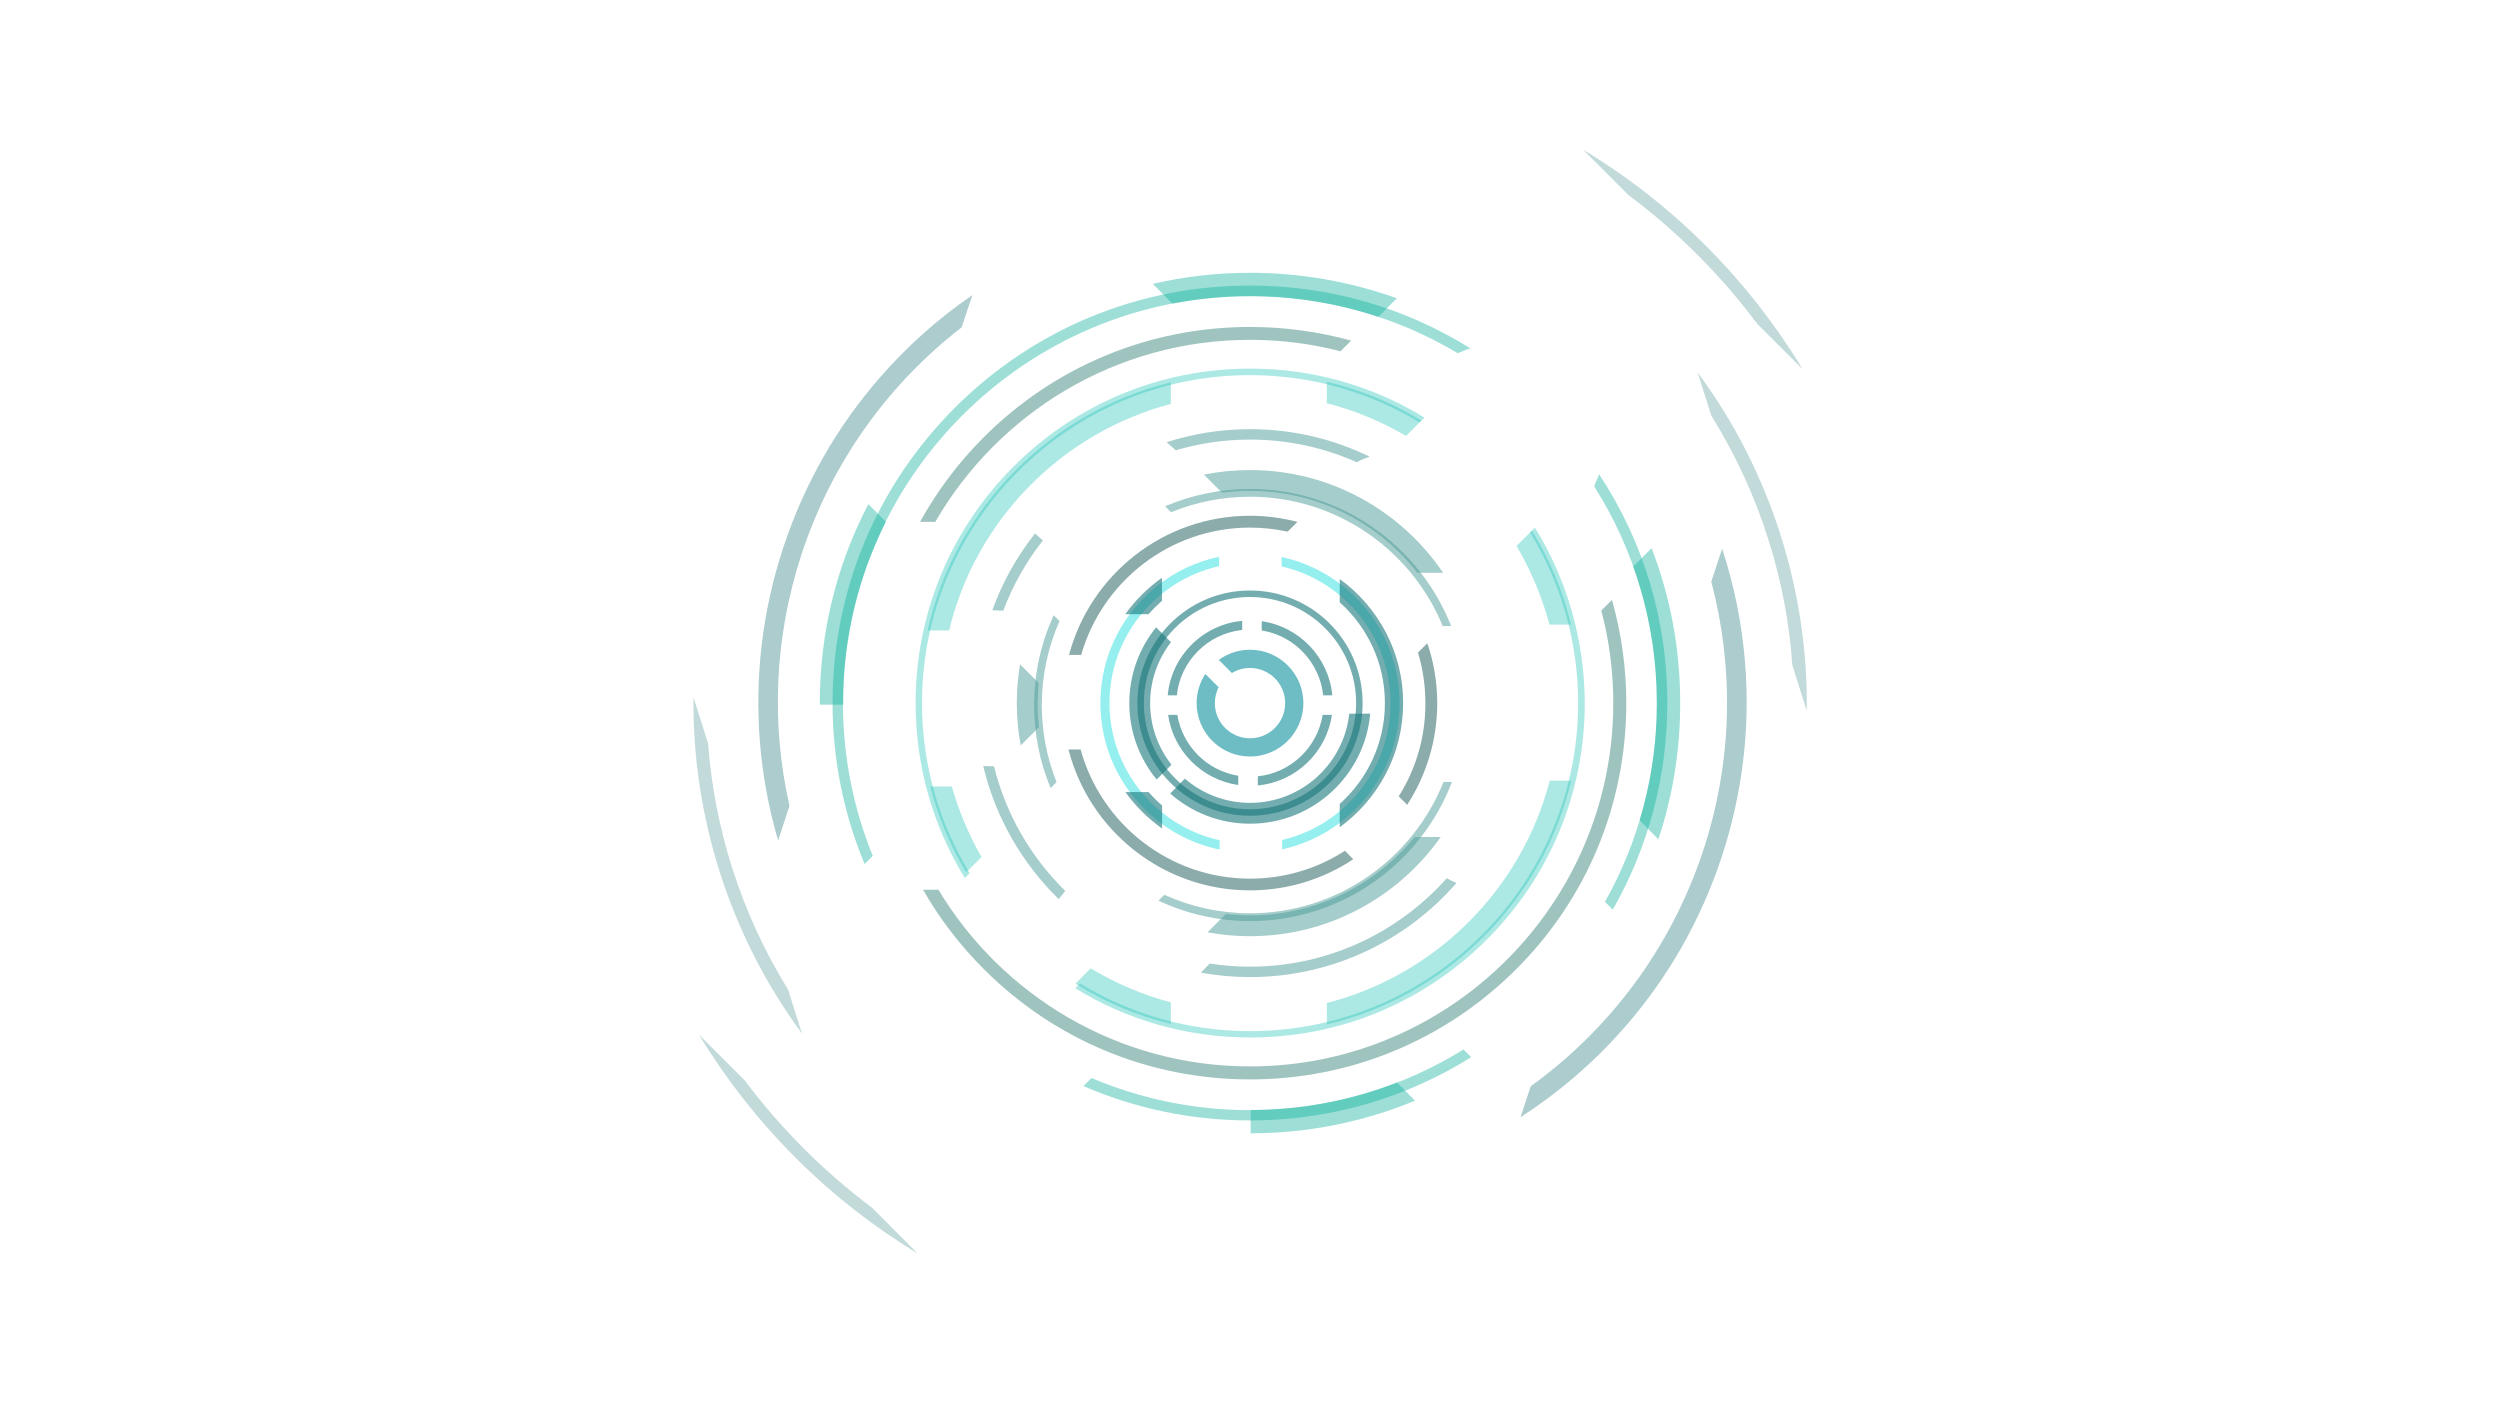
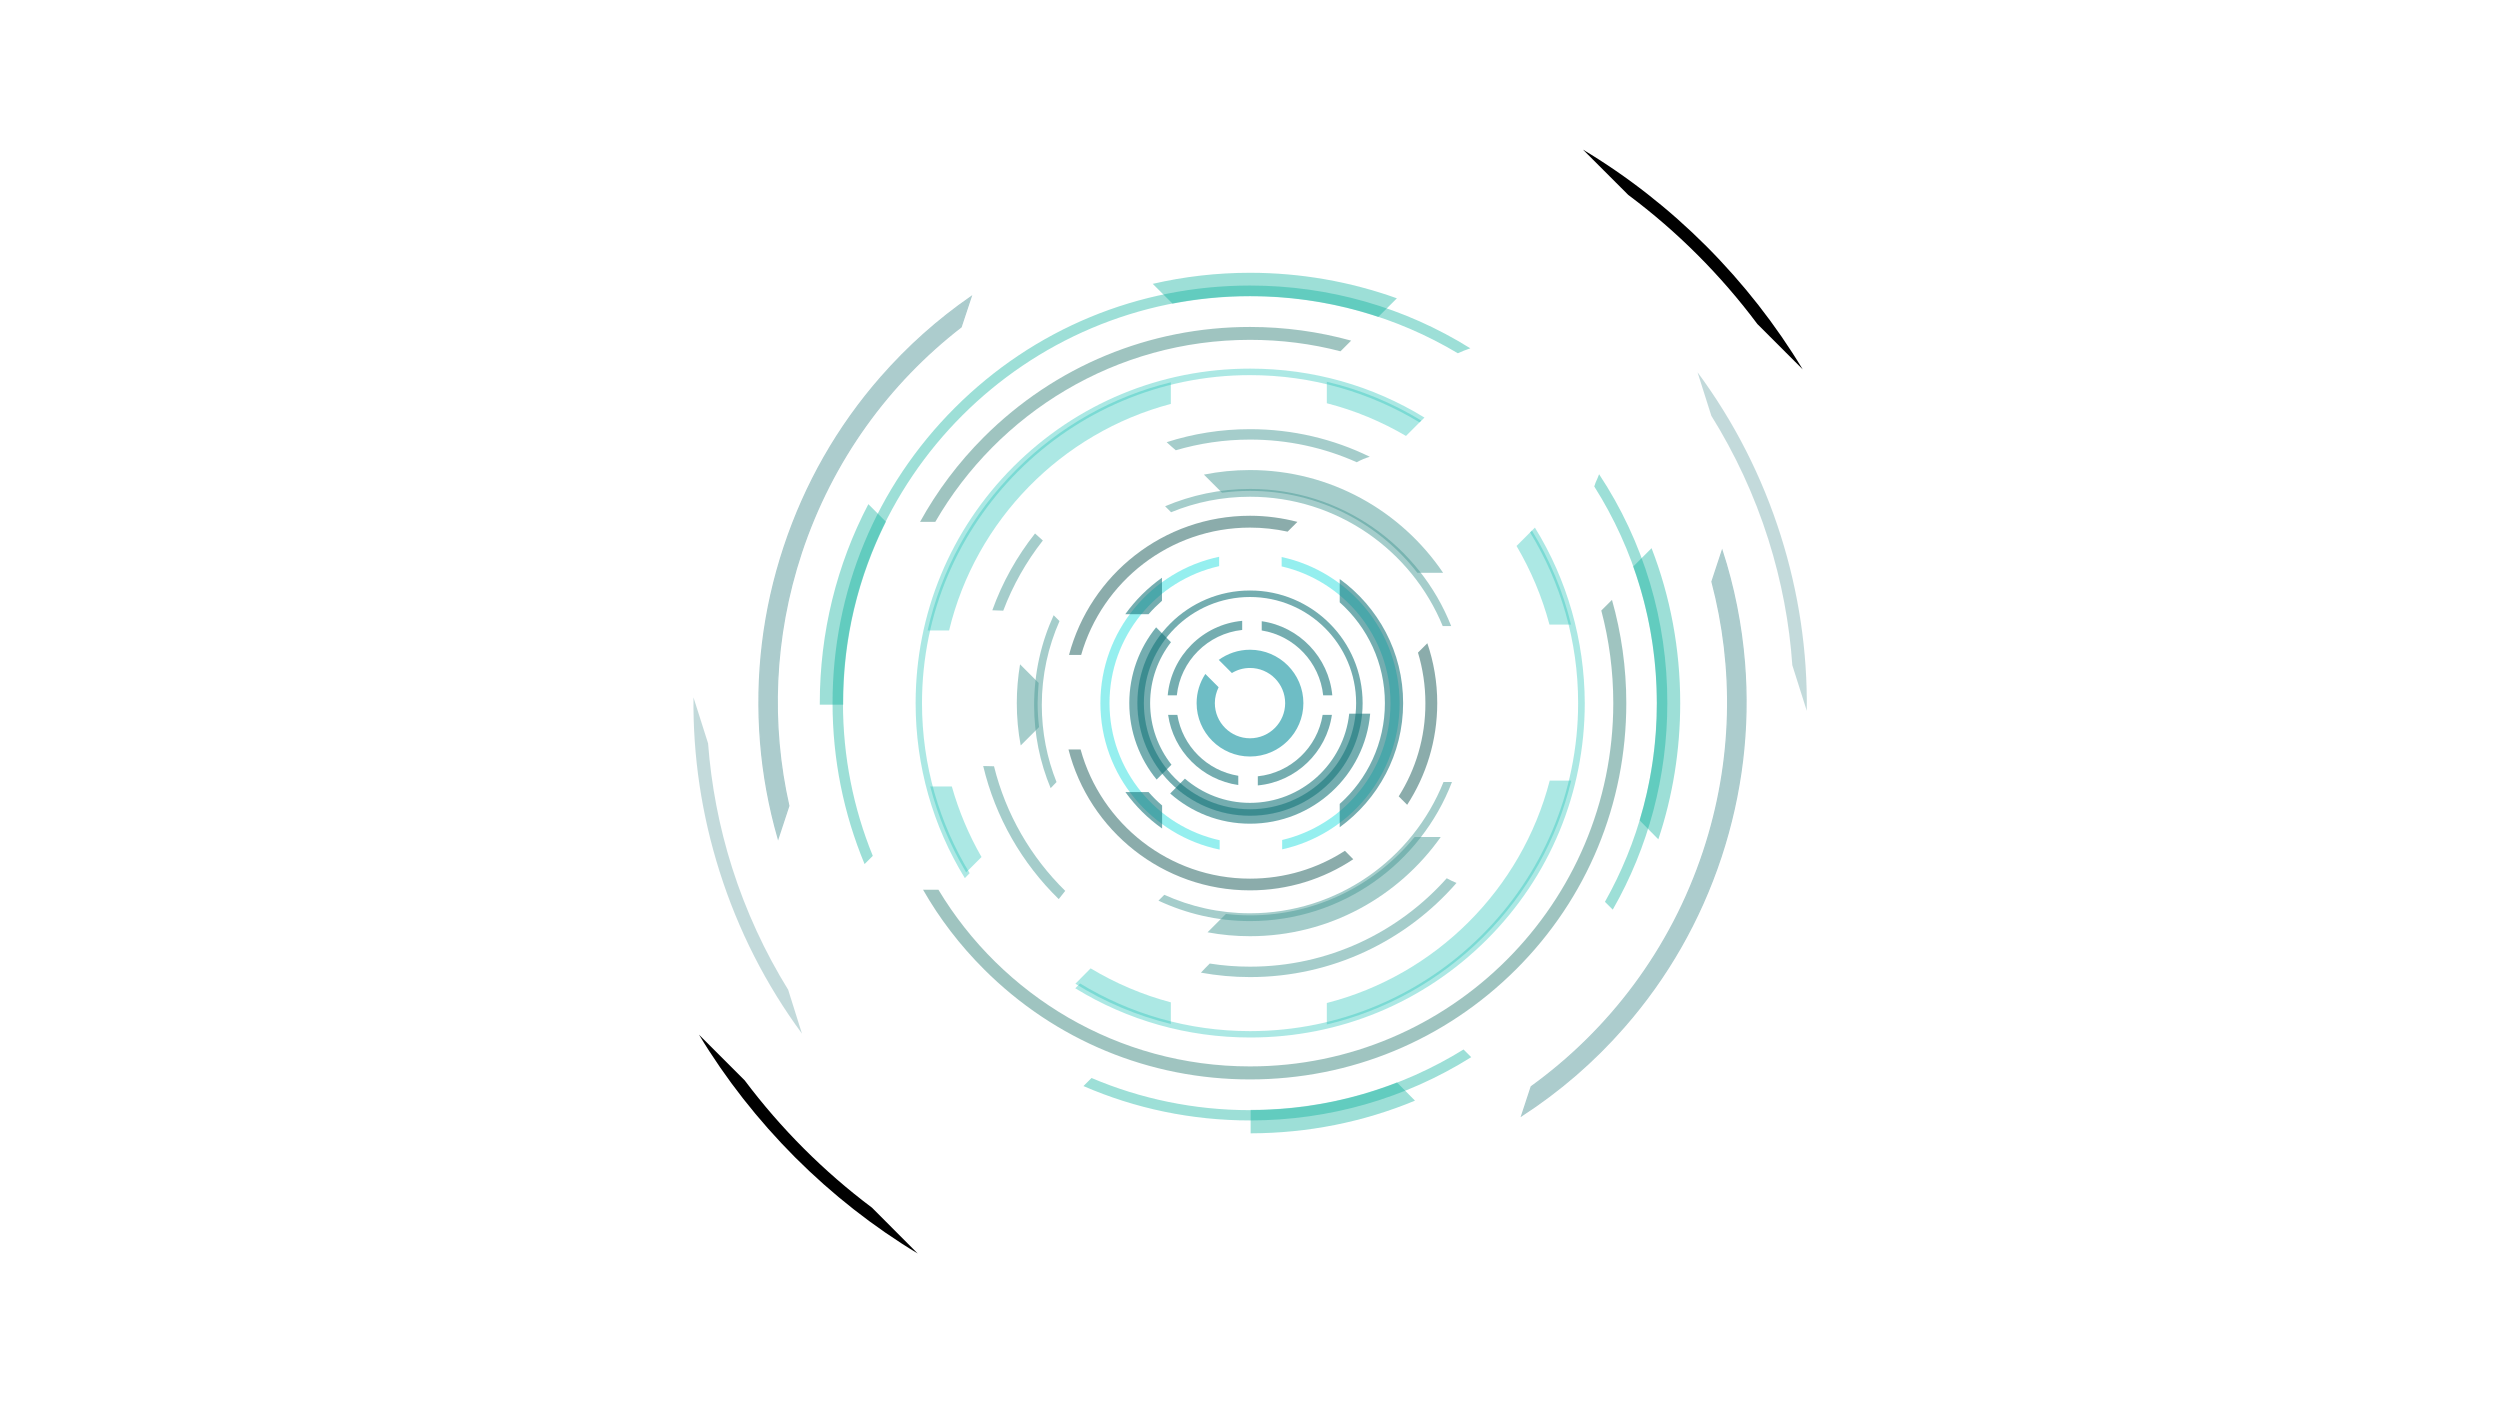
<svg xmlns="http://www.w3.org/2000/svg" version="1.1" id="Layer_1" x="0px" y="0px" viewBox="0 0 1920 1080" style="enable-background:new 0 0 1920 1080;" xml:space="preserve">
  <style type="text/css">
	.st0{fill:#30A1AD;opacity:0.7;}
	.st1{fill:#18777C;opacity:0.6;}
	.st2{fill:none;stroke:#18777C;stroke-width:5;stroke-miterlimit:10;opacity:0.6;}
	.st3{fill:#2BE0E0;opacity:0.5;}
	.st4{fill:#175957;opacity:0.5;}
	.st5{fill:#4B9B97;opacity:0.5;}
	.st6{fill:#30C6BB;opacity:0.4;}
	.st7{fill:#106B62;opacity:0.4;}
	.st8{fill:#09AF9B;opacity:0.4;}
	.st9{fill:#116C70;stroke:#116C70;stroke-miterlimit:10;opacity:0.35;}
	.st10{fill:#116C70;opacity:0.25;}
</style>
  <defs>
    <style>
			@-webkit-keyframes dash {
				from {
					transform:rotate(0deg);				}
				to {
					transform:rotate(360deg);	
				}
			}
+ 			@-webkit-keyframes fadein7 {
+ 				from {
+ 					opacity:0;				}
+ 				to {
+ 					opacity:0.7;	
+ 				}
+ 			}
+ 			@-webkit-keyframes fadein6 {
+ 				from {
+ 					opacity:0;				}
+ 				to {
+ 					opacity:0.6;	
+ 				}
+ 			}
+ 			@-webkit-keyframes fadein5 {
+ 				from {
+ 					opacity:0;				}
+ 				to {
+ 					opacity:0.5;	
+ 				}
+ 			}
+ 			@-webkit-keyframes fadein4 {
+ 				from {
+ 					opacity:0;				}
+ 				to {
+ 					opacity:0.4;	
+ 				}
+ 			}
+ 			@-webkit-keyframes fadein3 {
+ 				from {
+ 					opacity:0;				}
+ 				to {
+ 					opacity:0.3;	
+ 				}
+ 			}
			@-webkit-keyframes dash1 {
				from {
					transform:rotate(0deg);				}
				to {
					transform:rotate(-360deg);	
				}
			}
+ 
			.st1 {
				-webkit-animation: dash1 15s linear forwards;
				-o-animation: dash1 15s linear forwards;
				animation:dash1 15s linear forward;
				animation-iteration-count: infinite;
				transform-origin:50% 50%;
			}
			.st2 {
				-webkit-animation: dash 15s linear forwards;
				-o-animation: dash 15s linear forwards;
				animation:dash 15s linear forward;
				animation-iteration-count: infinite;
				transform-origin:50% 50%;
			}
			.st3 {
				-webkit-animation: dash1 18s linear forwards;
				-o-animation: dash1 18s linear forwards;
				animation:dash1 18s linear forward;
				animation-iteration-count: infinite;
				transform-origin:50% 50%;
			}
			.st4 {
				-webkit-animation: dash 19s linear forwards;
				-o-animation: dash 19s linear forwards;
				animation:dash 19s linear forward;
				animation-iteration-count: infinite;
				transform-origin:50% 50%;
			}
			.st5 {
				-webkit-animation: dash1 19s linear forwards;
				-o-animation: dash1 19s linear forwards;
				animation:dash1 19s linear forward;
				animation-iteration-count: infinite;
				transform-origin:50% 50%;
			}
			.st6 {
				-webkit-animation: dash 20s linear forwards;
				-o-animation: dash 20s linear forwards;
				animation:dash 20s linear forward;
				animation-iteration-count: infinite;
				transform-origin:50% 50%;
			}
			.st7 {
				-webkit-animation: dash1 20s linear forwards;
				-o-animation: dash1 20s linear forwards;
				animation:dash1 20s linear forward;
				animation-iteration-count: infinite;
				transform-origin:50% 50%;
			}
			.st8 {
				-webkit-animation: dash 21s linear forwards;
				-o-animation: dash 21s linear forwards;
				animation:dash 21s linear forward;
				animation-iteration-count: infinite;
				transform-origin:50% 50%;
			}
			.st9 {
				-webkit-animation: dash1 23s linear forwards;
				-o-animation: dash1 23s linear forwards;
				animation:dash1 23s linear forward;
				animation-iteration-count: infinite;
				transform-origin:50% 50%;
			}	
			.st10 {
				-webkit-animation: dash 24s linear forwards;
				-o-animation: dash 24s linear forwards;
				animation:dash 24s linear forward;
+ 				animation-iteration-count: infinite;
+ 				transform-origin:50% 50%;
+ 			}	
+ 			.st11 {
+ 				-webkit-animation: dash1 25s linear forwards;
+ 				-o-animation: dash1 25s linear forwards;
+ 				animation:dash1 25s linear forward;
				animation-iteration-count: infinite;
				transform-origin:50% 50%;
			}		
		</style>
  </defs>
  <path class="st0" d="M960,499c-9,0-17.2,2.9-24,7.8c3.4,3.4,6.7,6.7,10.1,10.1c4.1-2.5,8.8-3.9,13.9-3.9c14.9,0,27,12.1,27,27  s-12.1,27-27,27s-27-12.1-27-27c0-4.4,1.1-8.5,2.9-12.2l-10.2-10.2c-4.2,6.4-6.7,14.1-6.7,22.4c0,22.6,18.4,41,41,41s41-18.4,41-41  S982.6,499,960,499z" />
  <g>
    <path class="st1" d="M904.2,549h-7.1c4,27.8,26,49.9,53.9,53.9v-7.1C927,591.9,908.1,573,904.2,549z" />
    <path class="st1" d="M954,476.8c-30.3,2.8-54.4,27-57.2,57.2h7c2.8-26.4,23.8-47.4,50.2-50.2V476.8z" />
    <path class="st1" d="M969,477.1v7.1c25,4,44.5,24.4,47.2,49.8h7C1020.5,504.8,997.8,481.2,969,477.1z" />
    <path class="st1" d="M1015.8,549c-4,25-24.4,44.5-49.8,47.2v7c29.2-2.7,52.8-25.4,56.9-54.2H1015.8z" />
  </g>
  <g>
    <path class="st1" d="M899.7,587.3c-10.2-13-16.4-29.4-16.4-47.3c0-17.6,6-33.8,16-46.8l-11.4-11.4C875,497.7,867.3,518,867.3,540   c0,22.2,7.9,42.7,21,58.7C892.1,594.9,895.9,591.1,899.7,587.3z" />
    <path class="st1" d="M1036.2,548.1c-4.1,38.5-36.7,68.5-76.2,68.5c-19.1,0-36.5-7-50-18.6c-3.8,3.8-7.6,7.6-11.3,11.4   c16.4,14.5,37.8,23.2,61.3,23.2c48.4,0,88.2-37.2,92.3-84.5L1036.2,548.1L1036.2,548.1z" />
    <circle class="st2" cx="960" cy="540" r="84" />
  </g>
  <g>
    <path class="st3" d="M936.7,645.3c-48.3-10.7-84.6-53.8-84.6-105.3c0-51.4,36.1-94.4,84.2-105.2v-7.2   c-52,10.9-91.2,57.2-91.2,112.4c0,55.4,39.4,101.7,91.6,112.5V645.3z" />
    <path class="st3" d="M984.3,427.8v7.2c47.8,11,83.6,54,83.6,105.1c0,51-35.6,93.8-83.2,105v7.2c51.5-11.3,90.2-57.3,90.2-112.2   C1074.8,485,1036,438.9,984.3,427.8z" />
    <path class="st1" d="M882.1,471.7c3.2-3.7,6.7-7.1,10.3-10.3v-17.7c-10.9,7.7-20.4,17.2-28.2,28H882.1z" />
    <path class="st1" d="M882.1,608.3h-17.8c7.7,10.8,17.3,20.3,28.2,28v-17.7C888.7,615.4,885.3,611.9,882.1,608.3z" />
    <path class="st1" d="M1028.9,444.7v17.9c21.3,19,34.7,46.6,34.7,77.4c0,30.7-13.4,58.4-34.7,77.4v17.9   c29.5-21.4,48.7-56.1,48.7-95.3C1077.7,500.8,1058.4,466.1,1028.9,444.7z" />
  </g>
  <g>
    <path class="st4" d="M830.3,503.1c16.1-56.4,68.1-97.9,129.7-97.9c9.9,0,19.6,1.1,28.9,3.1c2.5-2.5,5-5,7.5-7.5   c-11.6-3-23.8-4.7-36.4-4.7c-66.5,0-122.7,45.4-139,106.9h9.3V503.1z" />
    <path class="st4" d="M1074.2,611.6c2.2,2.2,4.3,4.3,6.5,6.5c14.6-22.5,23.1-49.4,23.1-78.1c0-16.1-2.7-31.6-7.6-46   c-2.4,2.4-4.8,4.8-7.2,7.2c3.7,12.3,5.7,25.3,5.7,38.8C1094.8,566.3,1087.3,590.9,1074.2,611.6z" />
    <path class="st4" d="M1032.9,653.4c-21,13.6-46,21.4-72.9,21.4c-62,0-114.4-42.1-130.1-99.2h-9.3C836.5,637.8,893,683.8,960,683.8   c29.3,0,56.6-8.8,79.3-23.9C1037.2,657.7,1035,655.6,1032.9,653.4z" />
  </g>
  <g>
    <path class="st5" d="M797.7,524.5l-14.3-14.3c-1.6,9.7-2.5,19.6-2.5,29.7c0,11.1,1,22,3,32.6l14.1-14.1c-0.7-6.1-1.1-12.2-1.1-18.5   C797,534.8,797.3,529.6,797.7,524.5z" />
    <path class="st5" d="M1086.4,642.8c-29.9,36.7-75.5,60.2-126.4,60.2c-6.3,0-12.4-0.4-18.5-1.1L927.4,716c10.6,2,21.5,3,32.6,3   c60.5,0,114-30.2,146.5-76.2H1086.4z" />
    <path class="st5" d="M960,377c52.2,0,98.7,24.6,128.5,62.9h19.8c-32.2-47.6-86.7-78.9-148.3-78.9c-12.1,0-23.9,1.2-35.4,3.5   c4.6,4.6,9.3,9.3,13.9,13.9C945.6,377.5,952.7,377,960,377z" />
    <path class="st5" d="M899.4,393.4c18.7-7.7,39.1-11.9,60.6-11.9c66.7,0,124.1,41.1,148,99.3h6.5c-24.3-61.6-84.4-105.3-154.5-105.3   c-23.1,0-45.1,4.8-65.2,13.3L899.4,393.4z" />
    <path class="st5" d="M811.4,600.6c-7.3-18.3-11.3-38.3-11.3-59.2c0-22.9,4.9-44.7,13.6-64.4l-4.5-4.5c-9.6,21-15,44.4-15,69   c0,22.6,4.5,44.1,12.7,63.8L811.4,600.6z" />
    <path class="st5" d="M1108.6,600.6c-23.6,59-81.3,100.8-148.6,100.8c-23.5,0-45.7-5.1-65.8-14.2l-4.5,4.5   c21.4,10,45.2,15.7,70.3,15.7c70.7,0,131.2-44.4,155.1-106.8H1108.6z" />
  </g>
  <g>
    <path class="st5" d="M813.1,690.5c1.7-2.1,3.4-4.2,5-6.3c-26.3-25.8-45.6-58.8-54.7-95.7c-2.8-0.1-5.5-0.1-8.3-0.2   C764.5,627.8,785,663.1,813.1,690.5z" />
    <path class="st5" d="M1111.1,674.5c-37.1,41.6-91.1,67.9-151.1,67.9c-10.5,0-20.8-0.8-30.9-2.4c-2.3,2.3-4.6,4.6-6.8,7   c12.2,2.2,24.8,3.4,37.7,3.4c63.2,0,120-28,158.6-72.3C1116.1,677.1,1113.6,675.9,1111.1,674.5z" />
    <path class="st5" d="M794.9,409.7c-13.9,17.6-25.1,37.5-32.8,59c2.8,0.1,5.6,0.2,8.4,0.3c7.4-19.6,17.7-37.7,30.4-53.9   C798.9,413.3,796.9,411.5,794.9,409.7z" />
    <path class="st5" d="M960,329.6c-22.3,0-43.8,3.5-64,10c2.3,2.1,4.6,4.2,7,6.2c18.1-5.3,37.2-8.2,57-8.2c29.2,0,56.9,6.2,82,17.4   c3.2-1.8,6.6-3.2,10-4.2C1024.2,337.2,993,329.6,960,329.6z" />
  </g>
  <g>
    <path class="st6" d="M731,604h-16.6c6,23.2,15.3,45.4,27.6,66c3.9-3.9,7.9-7.9,11.8-11.8C744.1,641.3,736.4,623.1,731,604z" />
    <path class="st6" d="M825.9,755.5c22.7,14.2,47.4,24.6,73.3,30.9v-16.6c-21.9-5.8-42.6-14.7-61.6-26.1   C833.7,747.6,829.8,751.6,825.9,755.5z" />
    <path class="st6" d="M1190.2,599.5c-21.6,83.5-87.6,149.4-171.2,170.8v16.5c45.2-10.7,86.7-33.8,120.4-67.4   c33.6-33.6,56.6-74.9,67.3-119.9L1190.2,599.5L1190.2,599.5z" />
    <path class="st6" d="M899.2,293.6c-44.5,10.9-85.4,33.8-118.6,67c-34.5,34.5-57.8,77.1-68.2,123.6h16.5   c20.4-84.7,86.3-151.8,170.3-174V293.6z" />
    <g>
      <path class="st6" d="M1091.6,323c-22.5-13.7-47-23.8-72.6-29.8v16.5c21.6,5.5,42,14.1,60.8,25.1    C1083.8,330.8,1087.7,326.9,1091.6,323z" />
      <path class="st6" d="M1164.7,419.3c11,18.7,19.6,39,25.3,60.4h16.6c-6.2-25.5-16.3-49.8-30.1-72.2    C1172.6,411.4,1168.6,415.3,1164.7,419.3z" />
      <path class="st6" d="M744.7,670.6c-23.2-38.1-36.6-82.8-36.6-130.6c0-138.9,113-251.9,251.9-251.9c47.6,0,92.2,13.3,130.2,36.3    c1.3-1.2,2.5-2.5,3.8-3.7c-39.9-24.5-85.9-37.6-133.9-37.6c-68.6,0-133.1,26.7-181.7,75.2c-48.5,48.5-75.2,113-75.2,181.7    c0,48.2,13.2,94.3,37.8,134.4L744.7,670.6z" />
      <path class="st6" d="M1178.8,405.2c-1.2,1.2-2.5,2.5-3.7,3.7c23.4,38.2,36.9,83.1,36.9,131.1c0,138.9-113,251.9-251.9,251.9    c-47.8,0-92.5-13.4-130.6-36.6c-1.2,1.2-2.5,2.5-3.7,3.7c40,24.6,86.2,37.8,134.4,37.8c68.6,0,133.1-26.7,181.7-75.2    c48.5-48.5,75.2-113,75.2-181.7C1216.9,491.6,1203.6,445.3,1178.8,405.2z" />
    </g>
  </g>
  <g>
    <path class="st7" d="M718.3,400.8C766.6,317.3,856.8,261,960,261c24,0,47.3,3,69.5,8.8l8.2-8.2c-25-6.9-51.1-10.5-77.7-10.5   c-77.2,0-149.8,30.1-204.4,84.6c-19.6,19.6-36,41.5-49,65.1H718.3z" />
    <path class="st7" d="M1238,460.7l-8.2,8.2c6,22.7,9.2,46.5,9.2,71.1c0,153.8-125.2,279-279,279c-101.5,0-190.5-54.5-239.3-135.7   h-11.8c12.6,22.1,28.3,42.6,46.8,61.1C810.2,798.9,882.8,829,960,829s149.8-30.1,204.4-84.6S1249,617.2,1249,540   C1249,512.8,1245.2,486.2,1238,460.7z" />
  </g>
  <g>
    <path class="st8" d="M1259.2,630c4.8,4.9,9.6,9.7,14.4,14.6c11.1-33.3,16.8-68.5,16.8-104.6c0-41.4-7.5-81.6-22-119l-14.1,14.1   c11.7,32.8,18.1,68.1,18.1,104.9C1272.5,571.3,1267.8,601.5,1259.2,630z" />
    <path class="st8" d="M1072.9,831.3c-34.9,13.6-72.8,21.1-112.4,21.1v18c44-0.1,86.7-8.7,126.2-25.1   C1082.2,840.7,1077.6,836,1072.9,831.3z" />
    <path class="st8" d="M680.4,400.7l-13.5-13.5c-24.4,46.6-37.3,98.7-37.3,152.9c0,0.4,0,0.7,0,1.1h18c0-0.4,0-0.7,0-1.1   C647.5,490,659.4,442.6,680.4,400.7z" />
    <path class="st8" d="M960,209.5c-25.5,0-50.5,2.9-74.7,8.5c5.1,5.1,10.2,10.2,15.2,15.2c19.3-3.7,39.1-5.7,59.5-5.7   c34.4,0,67.5,5.6,98.5,15.9l14.3-14.3C1037.1,216.3,999,209.5,960,209.5z" />
    <path class="st8" d="M960,227.4c58.3,0,112.9,16,159.6,43.9c3.1-1.4,6.3-2.7,9.6-3.8c-50.3-31.4-108.5-48.2-169.2-48.2   c-85.6,0-166.1,33.3-226.7,93.9c-60.5,60.5-93.9,141.1-93.9,226.7c0,43.2,8.5,85,24.6,123.7l6.3-6.3   c-14.8-36.3-22.9-75.9-22.9-117.4C647.4,367.6,787.6,227.4,960,227.4z" />
    <path class="st8" d="M1228.1,364.2c-0.8,2.1-1.6,4.2-2.6,6.2c-0.3,1.1-0.7,2.2-1.1,3.2c30.5,48.2,48.1,105.3,48.1,166.4   c0,55.4-14.5,107.5-39.9,152.6l6,6c27.3-47.8,41.9-102.1,41.9-158.7C1280.6,476.6,1262.3,415.9,1228.1,364.2z" />
    <path class="st8" d="M1124,806c-47.7,29.5-103.9,46.6-164,46.6c-43.1,0-84.3-8.8-121.7-24.7c-2.1,2.1-4.2,4.2-6.2,6.2   c39.8,17.3,83.2,26.4,127.9,26.4c61,0,119.5-17,169.9-48.6L1124,806z" />
  </g>
  <circle class="st9" cx="-222.9" cy="47.1" r="0" />
  <g>
    <path class="st9" d="M738.1,251.1l7.7-23.2c-25.4,17.6-48.5,38.2-69,61.6c-33.4,38.1-58.5,82.1-74.6,130.7s-22.1,98.8-18.1,149.4   c2,25.3,6.6,50,13.5,74.2l8.2-24.9c-14.1-62.4-11.9-129.2,9.6-194.3C639.1,353.2,682.7,294,738.1,251.1z" />
    <path class="st9" d="M1339.7,508.8c-2.4-29.3-8.1-58-17.1-85.8l-7.8,23.7c17.4,66,16.6,137.6-6.4,207.1   c-25,75.5-72.4,137.4-132.4,180.8l-7.3,22.2c29.1-18.9,55.4-41.6,78.4-67.9c33.4-38.1,58.5-82.1,74.6-130.7   C1337.7,609.6,1343.8,559.3,1339.7,508.8z" />
  </g>
  <g>
    <path class="st10" d="M1376.5,510.9l11.1,35c0.6-45.5-6.1-90.6-20-134.6c-14.4-45.5-35.9-87.6-63.9-125.4l10.6,33.4   c18.1,29.1,33,60.8,43.8,95C1368.2,446.3,1374.3,478.7,1376.5,510.9z" />
    <path class="st10" d="M605.3,760.1c-17.8-28.8-32.4-60.2-43.1-93.9c-10-31.6-16-63.6-18.4-95.3l-11.2-35.3   c-0.5,45.1,6.2,89.9,20,133.6c14.3,45.2,35.6,87,63.3,124.6L605.3,760.1z" />
  </g>
-   <path class="st10" d="M1250.5,149.7c37.7,28.1,71.1,61.6,99.2,99.2l34.8,34.8c-20.7-34.3-45.5-66-74.1-94.7  c-28.7-28.7-60.4-53.5-94.7-74.1C1227.3,126.5,1238.9,138.1,1250.5,149.7z" />
-   <path class="st10" d="M669.7,927.5c-37.1-27.8-70-60.8-97.8-97.8c-11.7-11.7-23.4-23.4-35.1-35.1c20.6,34.1,45.3,65.6,73.8,94.2  c28.6,28.6,60.1,53.3,94.2,73.9L669.7,927.5z" />
+   <path class="st11" d="M1250.5,149.7c37.7,28.1,71.1,61.6,99.2,99.2l34.8,34.8c-20.7-34.3-45.5-66-74.1-94.7  c-28.7-28.7-60.4-53.5-94.7-74.1C1227.3,126.5,1238.9,138.1,1250.5,149.7z" />
+   <path class="st11" d="M669.7,927.5c-37.1-27.8-70-60.8-97.8-97.8c-11.7-11.7-23.4-23.4-35.1-35.1c20.6,34.1,45.3,65.6,73.8,94.2  c28.6,28.6,60.1,53.3,94.2,73.9L669.7,927.5z" />
</svg>
